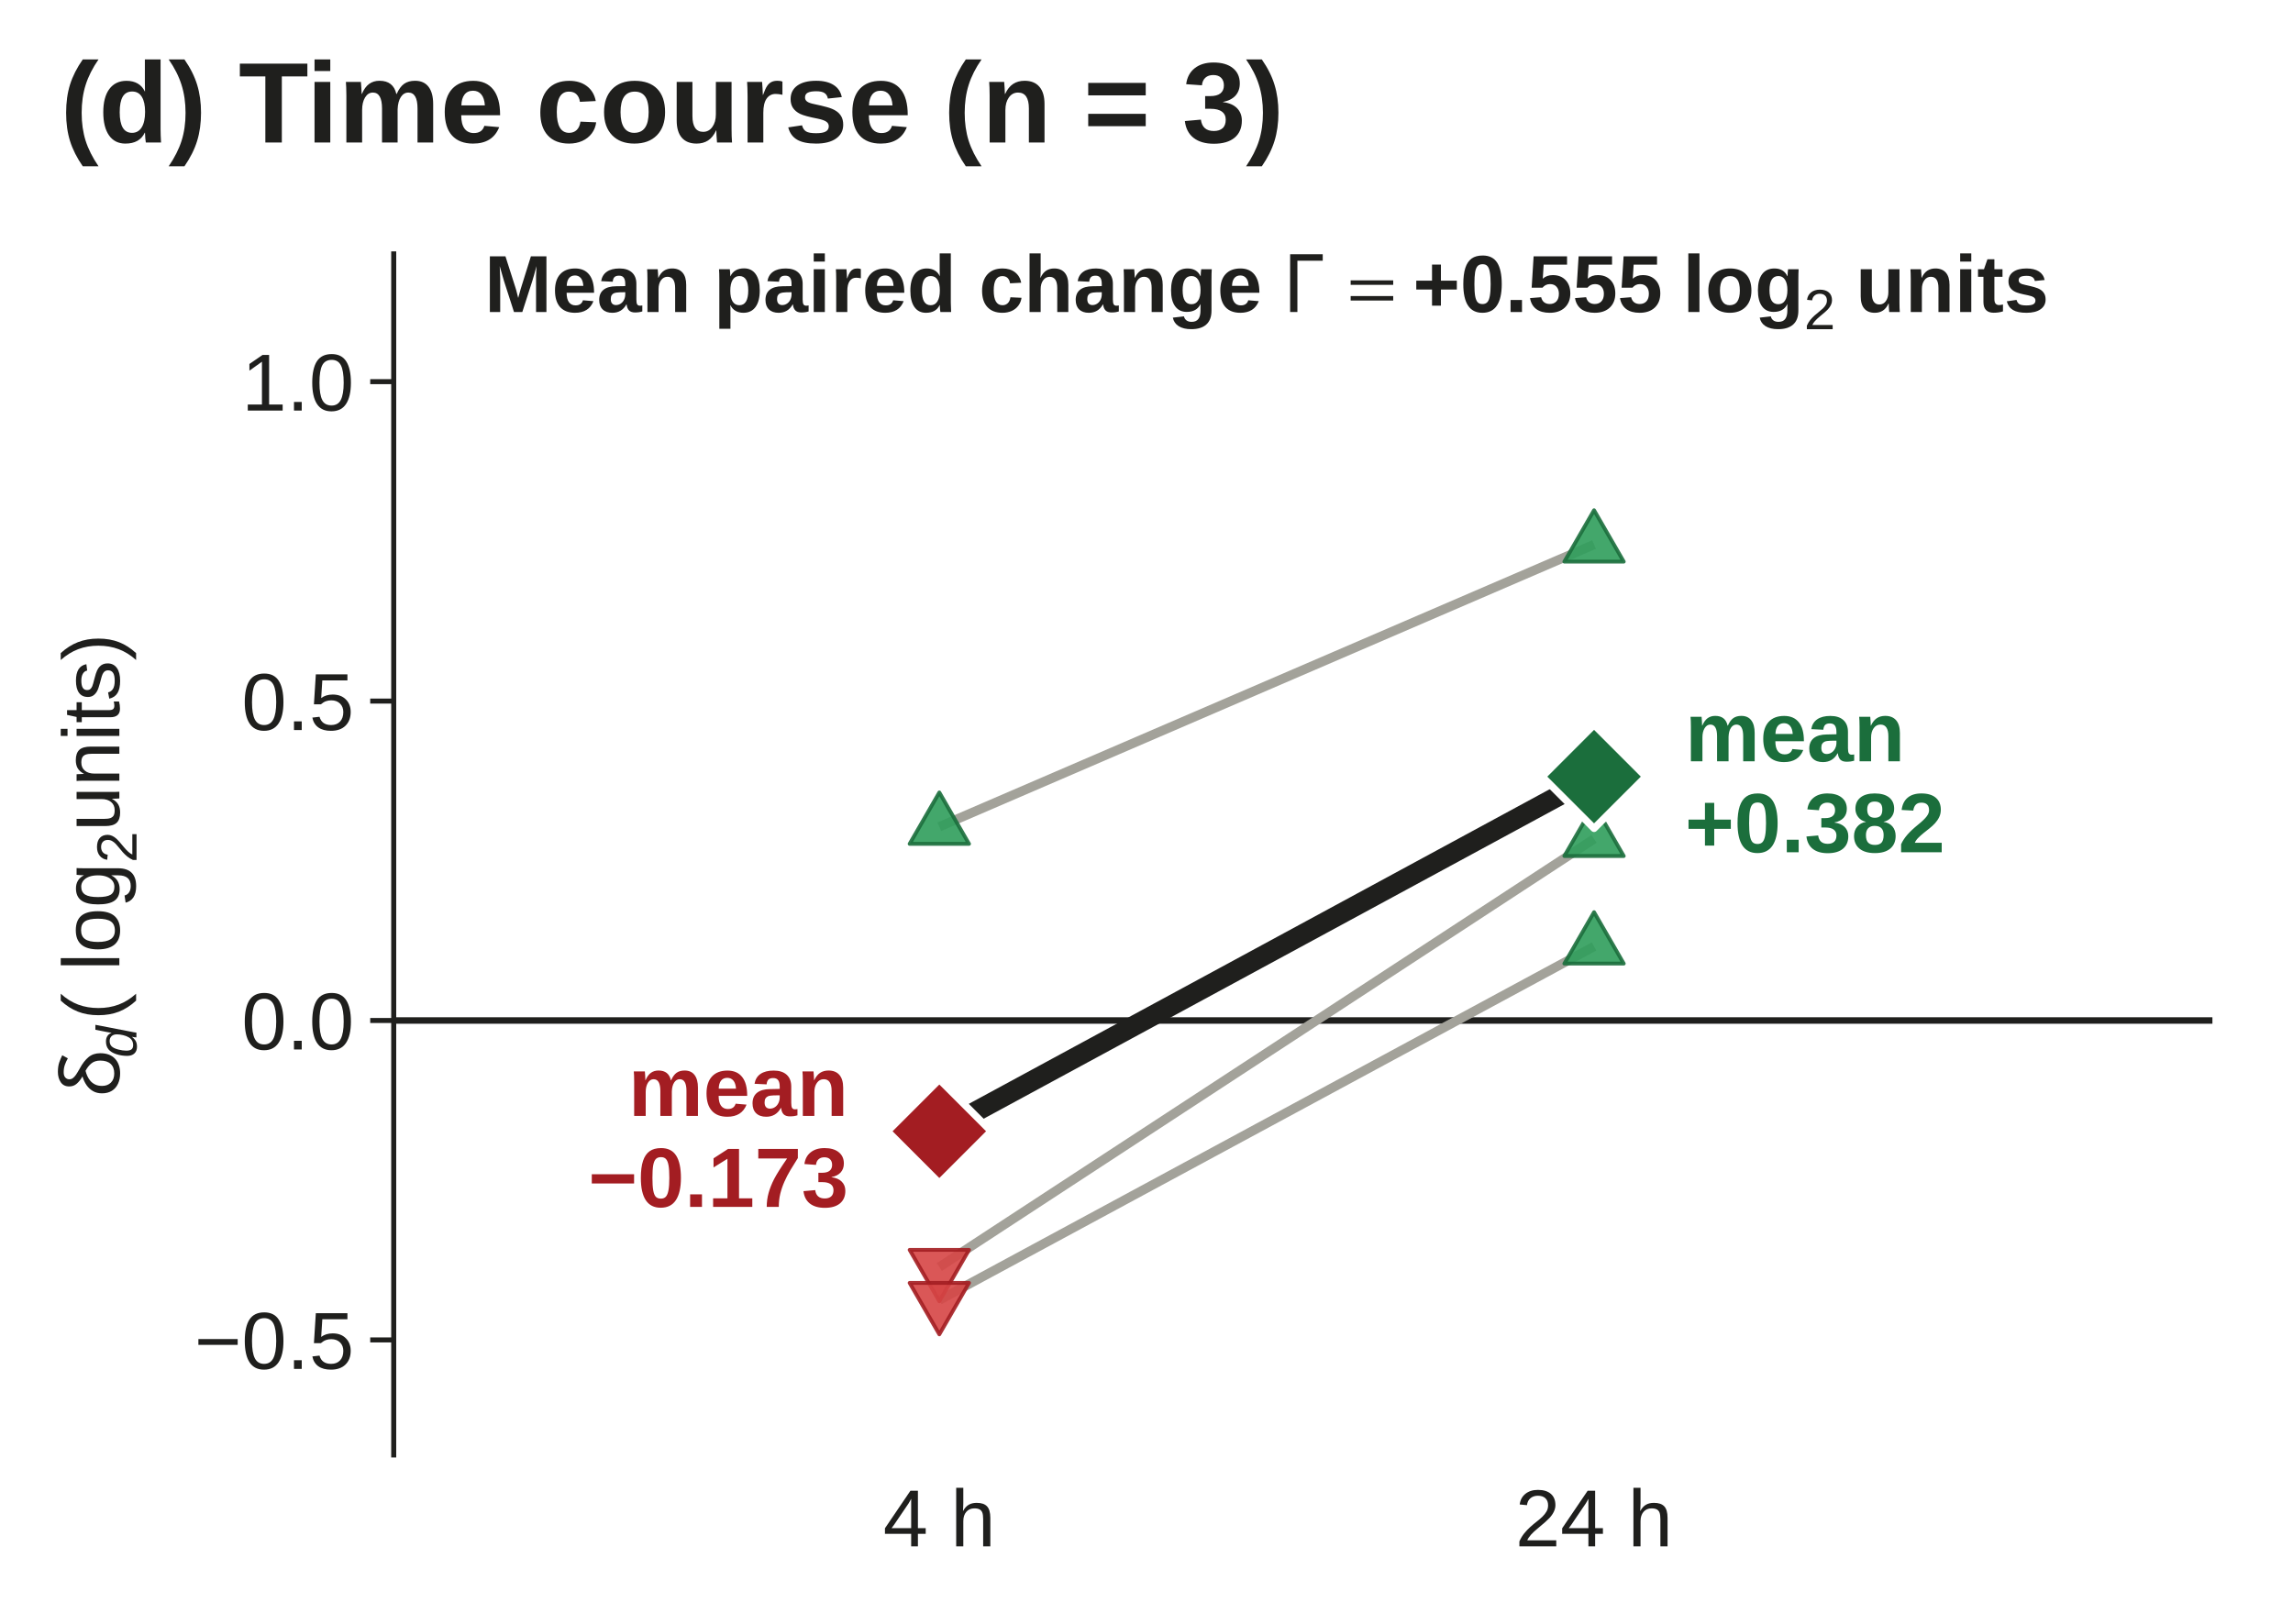
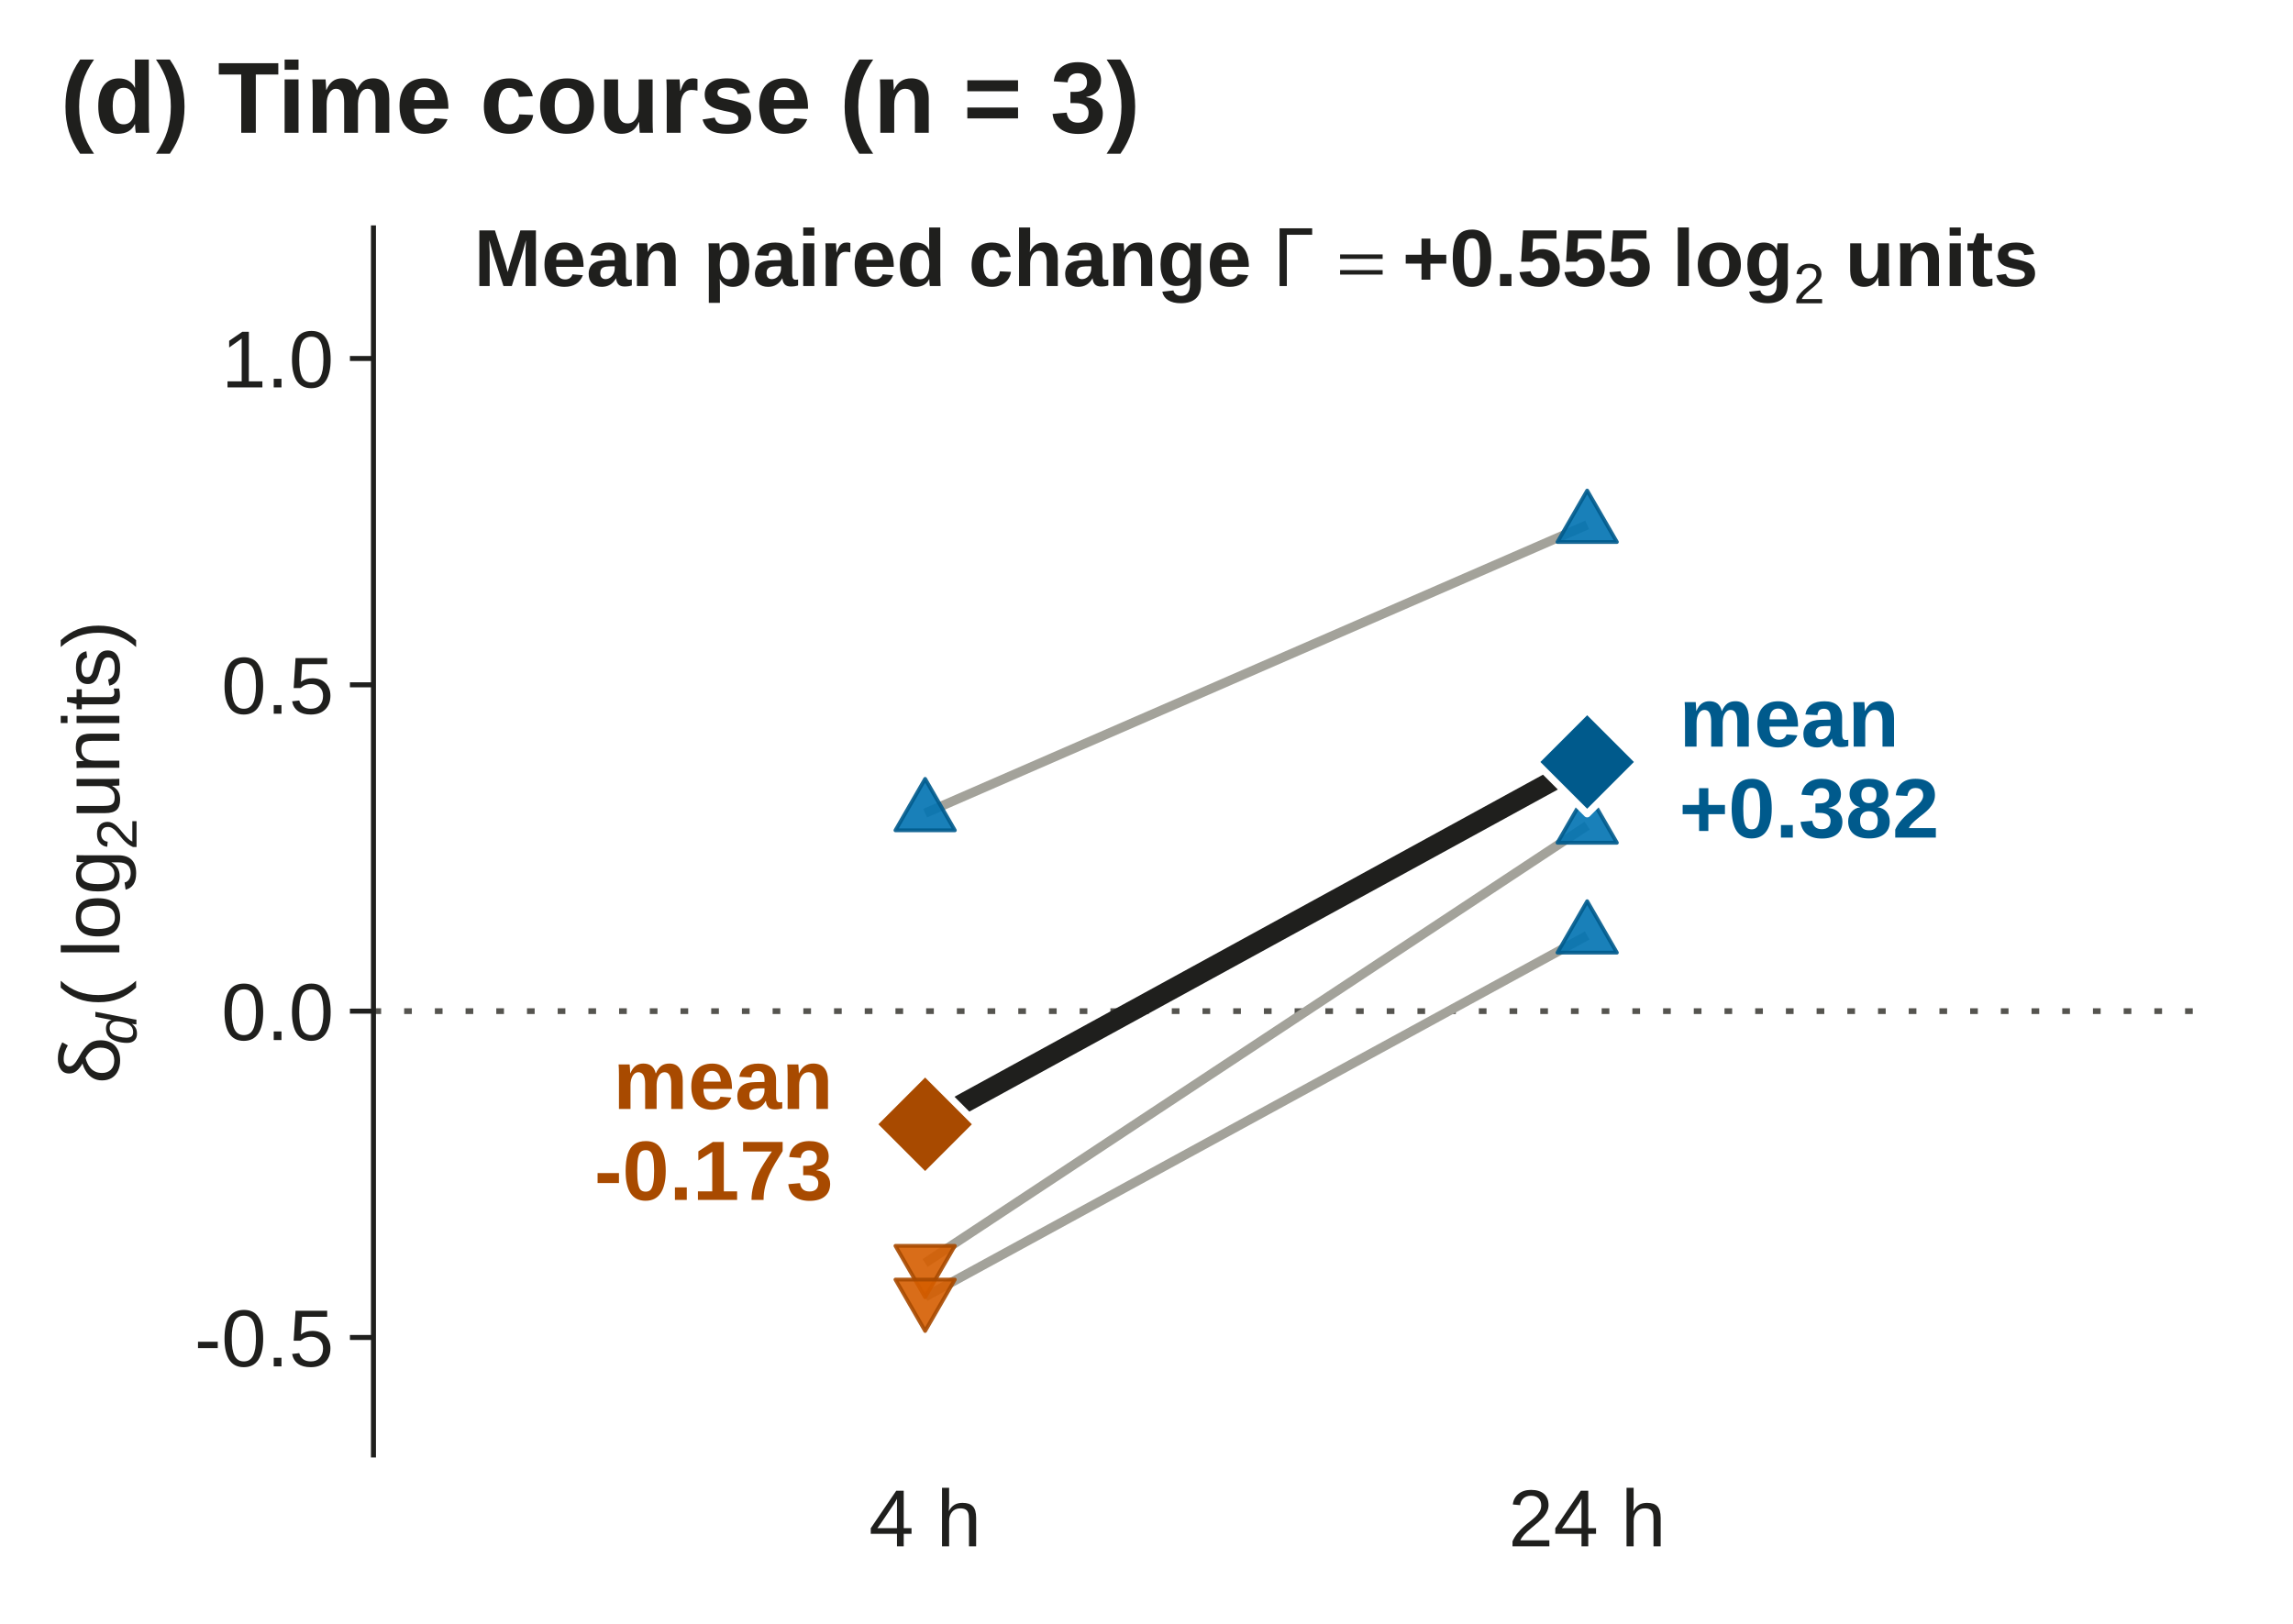
<svg xmlns="http://www.w3.org/2000/svg" width="680.31pt" height="481.89pt" viewBox="0 0 680.31 481.89">
  <g class="svglite">
    <defs>
      <style type="text/css">
    .svglite line, .svglite polyline, .svglite polygon, .svglite path, .svglite rect, .svglite circle {
      fill: none;
      stroke: #000000;
      stroke-linecap: round;
      stroke-linejoin: round;
      stroke-miterlimit: 10.00;
    }
    .svglite text {
      white-space: pre;
    }
    .svglite g.glyphgroup path {
      fill: inherit;
      stroke: none;
    }
  </style>
    </defs>
    <rect width="100%" height="100%" style="stroke: none; fill: #FFFFFF;" />
    <defs>
      <clipPath id="cpMC4wMHw2ODAuMzF8MC4wMHw0ODEuODk=">
        <rect x="0.00" y="0.00" width="680.31" height="481.89" />
      </clipPath>
    </defs>
    <g clip-path="url(#cpMC4wMHw2ODAuMzF8MC4wMHw0ODEuODk=)">
      <rect x="0" y="0" width="680.31" height="481.89" style="stroke-width: 2.33; stroke: none; fill: #FFFFFF;" />
-       <rect x="116.81" y="75.34" width="539.59" height="356.43" style="stroke-width: 2.33; stroke: none; fill: #FFFFFF;" />
-       <line x1="116.81" y1="302.84" x2="656.40" y2="302.84" style="stroke-width: 1.92; stroke: #1F1F1D; stroke-linecap: butt;" />
-       <polyline points="278.69,376.00 472.94,248.95 " style="stroke-width: 2.77; stroke: #A3A29A; stroke-linecap: butt;" />
-       <polyline points="278.69,245.34 472.94,161.59 " style="stroke-width: 2.77; stroke: #A3A29A; stroke-linecap: butt;" />
-       <polyline points="278.69,385.80 472.94,280.87 " style="stroke-width: 2.77; stroke: #A3A29A; stroke-linecap: butt;" />
-       <polygon points="278.69,386.17 287.50,370.91 269.88,370.91 " style="stroke-width: 1.13; stroke: #A31D22; stroke-opacity: 0.90; fill: #D64545; fill-opacity: 0.90;" />
-       <polygon points="278.69,235.16 287.50,250.42 269.88,250.42 " style="stroke-width: 1.13; stroke: #1B6E3C; stroke-opacity: 0.90; fill: #2F9E5B; fill-opacity: 0.90;" />
-       <polygon points="278.69,395.98 287.50,380.71 269.88,380.71 " style="stroke-width: 1.13; stroke: #A31D22; stroke-opacity: 0.90; fill: #D64545; fill-opacity: 0.90;" />
-       <polygon points="472.94,238.77 481.75,254.03 464.13,254.03 " style="stroke-width: 1.13; stroke: #1B6E3C; stroke-opacity: 0.90; fill: #2F9E5B; fill-opacity: 0.90;" />
-       <polygon points="472.94,151.41 481.75,166.67 464.13,166.67 " style="stroke-width: 1.13; stroke: #1B6E3C; stroke-opacity: 0.90; fill: #2F9E5B; fill-opacity: 0.90;" />
-       <polygon points="472.94,270.69 481.75,285.95 464.13,285.95 " style="stroke-width: 1.13; stroke: #1B6E3C; stroke-opacity: 0.90; fill: #2F9E5B; fill-opacity: 0.90;" />
-       <polyline points="278.69,335.71 472.94,230.47 " style="stroke-width: 5.98; stroke: #1F1F1D; stroke-linecap: butt;" />
-       <polygon points="278.69,351.08 294.06,335.71 278.69,320.34 263.32,335.71 " style="stroke-width: 2.13; stroke: #FFFFFF; fill: #A31D22;" />
-       <polygon points="472.94,245.84 488.32,230.47 472.94,215.09 457.57,230.47 " style="stroke-width: 2.13; stroke: #FFFFFF; fill: #1B6E3C;" />
-       <text x="251.71" y="331.15" text-anchor="end" style="font-size: 25.00px; font-weight: bold;fill: #A31D22; font-family: &quot;Arial&quot;;" textLength="65.27px" lengthAdjust="spacingAndGlyphs">mean</text>
-       <text x="251.71" y="358.15" text-anchor="end" style="font-size: 25.00px; font-weight: bold;fill: #A31D22; font-family: &quot;Arial&quot;;" textLength="77.09px" lengthAdjust="spacingAndGlyphs">−0.173</text>
-       <text x="499.92" y="225.91" style="font-size: 25.00px; font-weight: bold;fill: #1B6E3C; font-family: &quot;Arial&quot;;" textLength="65.27px" lengthAdjust="spacingAndGlyphs">mean</text>
-       <text x="499.92" y="252.91" style="font-size: 25.00px; font-weight: bold;fill: #1B6E3C; font-family: &quot;Arial&quot;;" textLength="77.09px" lengthAdjust="spacingAndGlyphs">+0.382</text>
-       <text x="143.73" y="92.59" style="font-size: 24.00px; font-weight: bold;fill: #1F1F1D; font-family: &quot;Arial&quot;;" textLength="230.70px" lengthAdjust="spacingAndGlyphs">Mean paired change</text>
-       <text x="374.44" y="92.59" style="font-size: 24.00px;fill: #1F1F1D; font-family: &quot;Symbol&quot;;" textLength="6.00px" lengthAdjust="spacingAndGlyphs"> </text>
-       <text x="380.44" y="92.59" style="font-size: 24.00px;fill: #1F1F1D; font-family: &quot;Symbol&quot;;" textLength="14.47px" lengthAdjust="spacingAndGlyphs">Γ</text>
-       <text x="400.46" y="92.59" style="font-size: 24.00px;fill: #1F1F1D; font-family: &quot;Symbol&quot;;" textLength="13.17px" lengthAdjust="spacingAndGlyphs">=</text>
-       <text x="419.18" y="92.59" style="font-size: 24.00px; font-weight: bold;fill: #1F1F1D; font-family: &quot;Arial&quot;;" textLength="74.06px" lengthAdjust="spacingAndGlyphs">+0.555</text>
-       <text x="493.24" y="92.59" style="font-size: 24.00px;fill: #1F1F1D; font-family: &quot;Symbol&quot;;" textLength="6.00px" lengthAdjust="spacingAndGlyphs"> </text>
-       <text x="499.24" y="92.59" style="font-size: 24.00px; font-weight: bold;fill: #1F1F1D; font-family: &quot;Arial&quot;;" textLength="6.67px" lengthAdjust="spacingAndGlyphs">l</text>
-       <text x="505.91" y="92.59" style="font-size: 24.00px; font-weight: bold;fill: #1F1F1D; font-family: &quot;Arial&quot;;" textLength="14.66px" lengthAdjust="spacingAndGlyphs">o</text>
-       <text x="520.57" y="92.59" style="font-size: 24.00px; font-weight: bold;fill: #1F1F1D; font-family: &quot;Arial&quot;;" textLength="14.66px" lengthAdjust="spacingAndGlyphs">g</text>
-       <text x="535.23" y="97.69" style="font-size: 16.80px;fill: #1F1F1D; font-family: &quot;Arial&quot;;" textLength="9.34px" lengthAdjust="spacingAndGlyphs">2</text>
-       <text x="544.57" y="92.59" style="font-size: 24.00px;fill: #1F1F1D; font-family: &quot;Symbol&quot;;" textLength="6.00px" lengthAdjust="spacingAndGlyphs"> </text>
-       <text x="550.57" y="92.59" style="font-size: 24.00px; font-weight: bold;fill: #1F1F1D; font-family: &quot;Arial&quot;;" textLength="57.33px" lengthAdjust="spacingAndGlyphs">units</text>
-       <polyline points="116.81,431.76 116.81,75.34 " style="stroke-width: 1.49; stroke: #1F1F1D; stroke-linecap: square;" />
-       <text x="105.05" y="406.22" text-anchor="end" style="font-size: 24.00px;fill: #1F1F1D; font-family: &quot;Arial&quot;;" textLength="47.38px" lengthAdjust="spacingAndGlyphs">−0.5</text>
-       <text x="105.05" y="311.43" text-anchor="end" style="font-size: 24.00px;fill: #1F1F1D; font-family: &quot;Arial&quot;;" textLength="33.36px" lengthAdjust="spacingAndGlyphs">0.0</text>
-       <text x="105.05" y="216.64" text-anchor="end" style="font-size: 24.00px;fill: #1F1F1D; font-family: &quot;Arial&quot;;" textLength="33.36px" lengthAdjust="spacingAndGlyphs">0.5</text>
-       <text x="105.05" y="121.84" text-anchor="end" style="font-size: 24.00px;fill: #1F1F1D; font-family: &quot;Arial&quot;;" textLength="33.36px" lengthAdjust="spacingAndGlyphs">1.0</text>
-       <polyline points="109.84,397.63 116.81,397.63 " style="stroke-width: 1.49; stroke: #1F1F1D; stroke-linecap: butt;" />
-       <polyline points="109.84,302.84 116.81,302.84 " style="stroke-width: 1.49; stroke: #1F1F1D; stroke-linecap: butt;" />
-       <polyline points="109.84,208.05 116.81,208.05 " style="stroke-width: 1.49; stroke: #1F1F1D; stroke-linecap: butt;" />
-       <polyline points="109.84,113.25 116.81,113.25 " style="stroke-width: 1.49; stroke: #1F1F1D; stroke-linecap: butt;" />
-       <text x="278.69" y="458.90" text-anchor="middle" style="font-size: 24.00px;fill: #1F1F1D; font-family: &quot;Arial&quot;;" textLength="33.36px" lengthAdjust="spacingAndGlyphs">4 h</text>
-       <text x="472.94" y="458.90" text-anchor="middle" style="font-size: 24.00px;fill: #1F1F1D; font-family: &quot;Arial&quot;;" textLength="46.70px" lengthAdjust="spacingAndGlyphs">24 h</text>
-       <text transform="translate(35.41,325.75) rotate(-90)" style="font-size: 24.00px;fill: #1F1F1D; font-family: &quot;Symbol&quot;;" textLength="11.86px" lengthAdjust="spacingAndGlyphs">δ</text>
-       <text transform="translate(40.47,313.90) rotate(-90)" style="font-size: 16.80px; font-style: italic;fill: #1F1F1D; font-family: &quot;Arial&quot;;" textLength="9.34px" lengthAdjust="spacingAndGlyphs">d</text>
-       <text transform="translate(35.41,302.75) rotate(-90)" style="font-size: 24.00px;fill: #1F1F1D; font-family: &quot;Arial&quot;;" textLength="14.67px" lengthAdjust="spacingAndGlyphs"> (</text>
-       <text transform="translate(35.41,288.07) rotate(-90)" style="font-size: 24.00px;fill: #1F1F1D; font-family: &quot;Arial&quot;;" textLength="5.33px" lengthAdjust="spacingAndGlyphs">l</text>
-       <text transform="translate(35.41,282.75) rotate(-90)" style="font-size: 24.00px;fill: #1F1F1D; font-family: &quot;Arial&quot;;" textLength="13.34px" lengthAdjust="spacingAndGlyphs">o</text>
-       <text transform="translate(35.41,269.40) rotate(-90)" style="font-size: 24.00px;fill: #1F1F1D; font-family: &quot;Arial&quot;;" textLength="13.34px" lengthAdjust="spacingAndGlyphs">g</text>
-       <text transform="translate(40.51,256.05) rotate(-90)" style="font-size: 16.80px;fill: #1F1F1D; font-family: &quot;Arial&quot;;" textLength="9.34px" lengthAdjust="spacingAndGlyphs">2</text>
-       <text transform="translate(35.41,246.70) rotate(-90)" style="font-size: 24.00px;fill: #1F1F1D; font-family: &quot;Arial&quot;;" textLength="65.36px" lengthAdjust="spacingAndGlyphs"> units)</text>
-       <text x="17.93" y="42.28" style="font-size: 34.00px; font-weight: bold;fill: #1F1F1D; font-family: &quot;Arial&quot;;" textLength="363.11px" lengthAdjust="spacingAndGlyphs">(d) Time course (n = 3)</text>
+       <rect x="110.80" y="67.64" width="545.61" height="364.12" style="stroke-width: 2.33; stroke: none; fill: #FFFFFF;" />
+       <line x1="110.80" y1="300.06" x2="656.40" y2="300.06" style="stroke-width: 1.71; stroke: #55544F; stroke-dasharray: 2.28,6.83; stroke-linecap: butt;" />
+       <polyline points="274.48,374.79 470.90,245.00 " style="stroke-width: 2.77; stroke: #A3A29A; stroke-linecap: butt;" />
+       <polyline points="274.48,241.31 470.90,155.76 " style="stroke-width: 2.77; stroke: #A3A29A; stroke-linecap: butt;" />
+       <polyline points="274.48,384.81 470.90,277.61 " style="stroke-width: 2.77; stroke: #A3A29A; stroke-linecap: butt;" />
+       <polygon points="274.48,384.97 283.29,369.71 265.67,369.71 " style="stroke-width: 1.13; stroke: #A84A00; stroke-opacity: 0.90; fill: #D55E00; fill-opacity: 0.90;" />
+       <polygon points="274.48,231.14 283.29,246.40 265.67,246.40 " style="stroke-width: 1.13; stroke: #005A8C; stroke-opacity: 0.90; fill: #0072B2; fill-opacity: 0.90;" />
+       <polygon points="274.48,394.98 283.29,379.72 265.67,379.72 " style="stroke-width: 1.13; stroke: #A84A00; stroke-opacity: 0.90; fill: #D55E00; fill-opacity: 0.90;" />
+       <polygon points="470.90,234.83 479.71,250.09 462.09,250.09 " style="stroke-width: 1.13; stroke: #005A8C; stroke-opacity: 0.90; fill: #0072B2; fill-opacity: 0.90;" />
+       <polygon points="470.90,145.58 479.71,160.84 462.09,160.84 " style="stroke-width: 1.13; stroke: #005A8C; stroke-opacity: 0.90; fill: #0072B2; fill-opacity: 0.90;" />
+       <polygon points="470.90,267.44 479.71,282.70 462.09,282.70 " style="stroke-width: 1.13; stroke: #005A8C; stroke-opacity: 0.90; fill: #0072B2; fill-opacity: 0.90;" />
+       <polyline points="274.48,333.64 470.90,226.12 " style="stroke-width: 5.98; stroke: #1F1F1D; stroke-linecap: butt;" />
+       <polygon points="274.48,349.01 289.85,333.64 274.48,318.26 259.10,333.64 " style="stroke-width: 2.13; stroke: #FFFFFF; fill: #A84A00;" />
+       <polygon points="470.90,241.50 486.27,226.12 470.90,210.75 455.52,226.12 " style="stroke-width: 2.13; stroke: #FFFFFF; fill: #005A8C;" />
+       <text x="247.20" y="329.08" text-anchor="end" style="font-size: 25.00px; font-weight: bold;fill: #A84A00; font-family: &quot;Arial&quot;;" textLength="65.27px" lengthAdjust="spacingAndGlyphs">mean</text>
+       <text x="247.20" y="356.08" text-anchor="end" style="font-size: 25.00px; font-weight: bold;fill: #A84A00; font-family: &quot;Arial&quot;;" textLength="70.81px" lengthAdjust="spacingAndGlyphs">-0.173</text>
+       <text x="498.18" y="221.56" style="font-size: 25.00px; font-weight: bold;fill: #005A8C; font-family: &quot;Arial&quot;;" textLength="65.27px" lengthAdjust="spacingAndGlyphs">mean</text>
+       <text x="498.18" y="248.56" style="font-size: 25.00px; font-weight: bold;fill: #005A8C; font-family: &quot;Arial&quot;;" textLength="77.09px" lengthAdjust="spacingAndGlyphs">+0.382</text>
+       <text x="140.61" y="84.89" style="font-size: 24.00px; font-weight: bold;fill: #1F1F1D; font-family: &quot;Arial&quot;;" textLength="230.70px" lengthAdjust="spacingAndGlyphs">Mean paired change</text>
+       <text x="371.31" y="84.89" style="font-size: 24.00px;fill: #1F1F1D; font-family: &quot;Symbol&quot;;" textLength="6.00px" lengthAdjust="spacingAndGlyphs"> </text>
+       <text x="377.31" y="84.89" style="font-size: 24.00px;fill: #1F1F1D; font-family: &quot;Symbol&quot;;" textLength="14.47px" lengthAdjust="spacingAndGlyphs">Γ</text>
+       <text x="397.33" y="84.89" style="font-size: 24.00px;fill: #1F1F1D; font-family: &quot;Symbol&quot;;" textLength="13.17px" lengthAdjust="spacingAndGlyphs">=</text>
+       <text x="416.05" y="84.89" style="font-size: 24.00px; font-weight: bold;fill: #1F1F1D; font-family: &quot;Arial&quot;;" textLength="74.06px" lengthAdjust="spacingAndGlyphs">+0.555</text>
+       <text x="490.11" y="84.89" style="font-size: 24.00px;fill: #1F1F1D; font-family: &quot;Symbol&quot;;" textLength="6.00px" lengthAdjust="spacingAndGlyphs"> </text>
+       <text x="496.11" y="84.89" style="font-size: 24.00px; font-weight: bold;fill: #1F1F1D; font-family: &quot;Arial&quot;;" textLength="6.67px" lengthAdjust="spacingAndGlyphs">l</text>
+       <text x="502.78" y="84.89" style="font-size: 24.00px; font-weight: bold;fill: #1F1F1D; font-family: &quot;Arial&quot;;" textLength="14.66px" lengthAdjust="spacingAndGlyphs">o</text>
+       <text x="517.44" y="84.89" style="font-size: 24.00px; font-weight: bold;fill: #1F1F1D; font-family: &quot;Arial&quot;;" textLength="14.66px" lengthAdjust="spacingAndGlyphs">g</text>
+       <text x="532.10" y="90.00" style="font-size: 16.80px;fill: #1F1F1D; font-family: &quot;Arial&quot;;" textLength="9.34px" lengthAdjust="spacingAndGlyphs">2</text>
+       <text x="541.44" y="84.89" style="font-size: 24.00px;fill: #1F1F1D; font-family: &quot;Symbol&quot;;" textLength="6.00px" lengthAdjust="spacingAndGlyphs"> </text>
+       <text x="547.44" y="84.89" style="font-size: 24.00px; font-weight: bold;fill: #1F1F1D; font-family: &quot;Arial&quot;;" textLength="57.33px" lengthAdjust="spacingAndGlyphs">units</text>
+       <polyline points="110.80,431.76 110.80,67.64 " style="stroke-width: 1.49; stroke: #1F1F1D; stroke-linecap: square;" />
+       <text x="99.04" y="405.49" text-anchor="end" style="font-size: 24.00px;fill: #1F1F1D; font-family: &quot;Arial&quot;;" textLength="41.36px" lengthAdjust="spacingAndGlyphs">-0.5</text>
+       <text x="99.04" y="308.65" text-anchor="end" style="font-size: 24.00px;fill: #1F1F1D; font-family: &quot;Arial&quot;;" textLength="33.36px" lengthAdjust="spacingAndGlyphs">0.0</text>
+       <text x="99.04" y="211.81" text-anchor="end" style="font-size: 24.00px;fill: #1F1F1D; font-family: &quot;Arial&quot;;" textLength="33.36px" lengthAdjust="spacingAndGlyphs">0.5</text>
+       <text x="99.04" y="114.97" text-anchor="end" style="font-size: 24.00px;fill: #1F1F1D; font-family: &quot;Arial&quot;;" textLength="33.36px" lengthAdjust="spacingAndGlyphs">1.0</text>
+       <polyline points="103.82,396.90 110.80,396.90 " style="stroke-width: 1.49; stroke: #1F1F1D; stroke-linecap: butt;" />
+       <polyline points="103.82,300.06 110.80,300.06 " style="stroke-width: 1.49; stroke: #1F1F1D; stroke-linecap: butt;" />
+       <polyline points="103.82,203.22 110.80,203.22 " style="stroke-width: 1.49; stroke: #1F1F1D; stroke-linecap: butt;" />
+       <polyline points="103.82,106.38 110.80,106.38 " style="stroke-width: 1.49; stroke: #1F1F1D; stroke-linecap: butt;" />
+       <text x="274.48" y="458.90" text-anchor="middle" style="font-size: 24.00px;fill: #1F1F1D; font-family: &quot;Arial&quot;;" textLength="33.36px" lengthAdjust="spacingAndGlyphs">4 h</text>
+       <text x="470.90" y="458.90" text-anchor="middle" style="font-size: 24.00px;fill: #1F1F1D; font-family: &quot;Arial&quot;;" textLength="46.70px" lengthAdjust="spacingAndGlyphs">24 h</text>
+       <text transform="translate(35.41,321.91) rotate(-90)" style="font-size: 24.00px;fill: #1F1F1D; font-family: &quot;Symbol&quot;;" textLength="11.86px" lengthAdjust="spacingAndGlyphs">δ</text>
+       <text transform="translate(40.47,310.05) rotate(-90)" style="font-size: 16.80px; font-style: italic;fill: #1F1F1D; font-family: &quot;Arial&quot;;" textLength="9.34px" lengthAdjust="spacingAndGlyphs">d</text>
+       <text transform="translate(35.41,298.90) rotate(-90)" style="font-size: 24.00px;fill: #1F1F1D; font-family: &quot;Arial&quot;;" textLength="14.67px" lengthAdjust="spacingAndGlyphs"> (</text>
+       <text transform="translate(35.41,284.23) rotate(-90)" style="font-size: 24.00px;fill: #1F1F1D; font-family: &quot;Arial&quot;;" textLength="5.33px" lengthAdjust="spacingAndGlyphs">l</text>
+       <text transform="translate(35.41,278.90) rotate(-90)" style="font-size: 24.00px;fill: #1F1F1D; font-family: &quot;Arial&quot;;" textLength="13.34px" lengthAdjust="spacingAndGlyphs">o</text>
+       <text transform="translate(35.41,265.55) rotate(-90)" style="font-size: 24.00px;fill: #1F1F1D; font-family: &quot;Arial&quot;;" textLength="13.34px" lengthAdjust="spacingAndGlyphs">g</text>
+       <text transform="translate(40.51,252.20) rotate(-90)" style="font-size: 16.80px;fill: #1F1F1D; font-family: &quot;Arial&quot;;" textLength="9.34px" lengthAdjust="spacingAndGlyphs">2</text>
+       <text transform="translate(35.41,242.86) rotate(-90)" style="font-size: 24.00px;fill: #1F1F1D; font-family: &quot;Arial&quot;;" textLength="65.36px" lengthAdjust="spacingAndGlyphs"> units)</text>
+       <text x="17.93" y="39.41" style="font-size: 30.00px; font-weight: bold;fill: #1F1F1D; font-family: &quot;Arial&quot;;" textLength="320.30px" lengthAdjust="spacingAndGlyphs">(d) Time course (n = 3)</text>
    </g>
  </g>
</svg>
